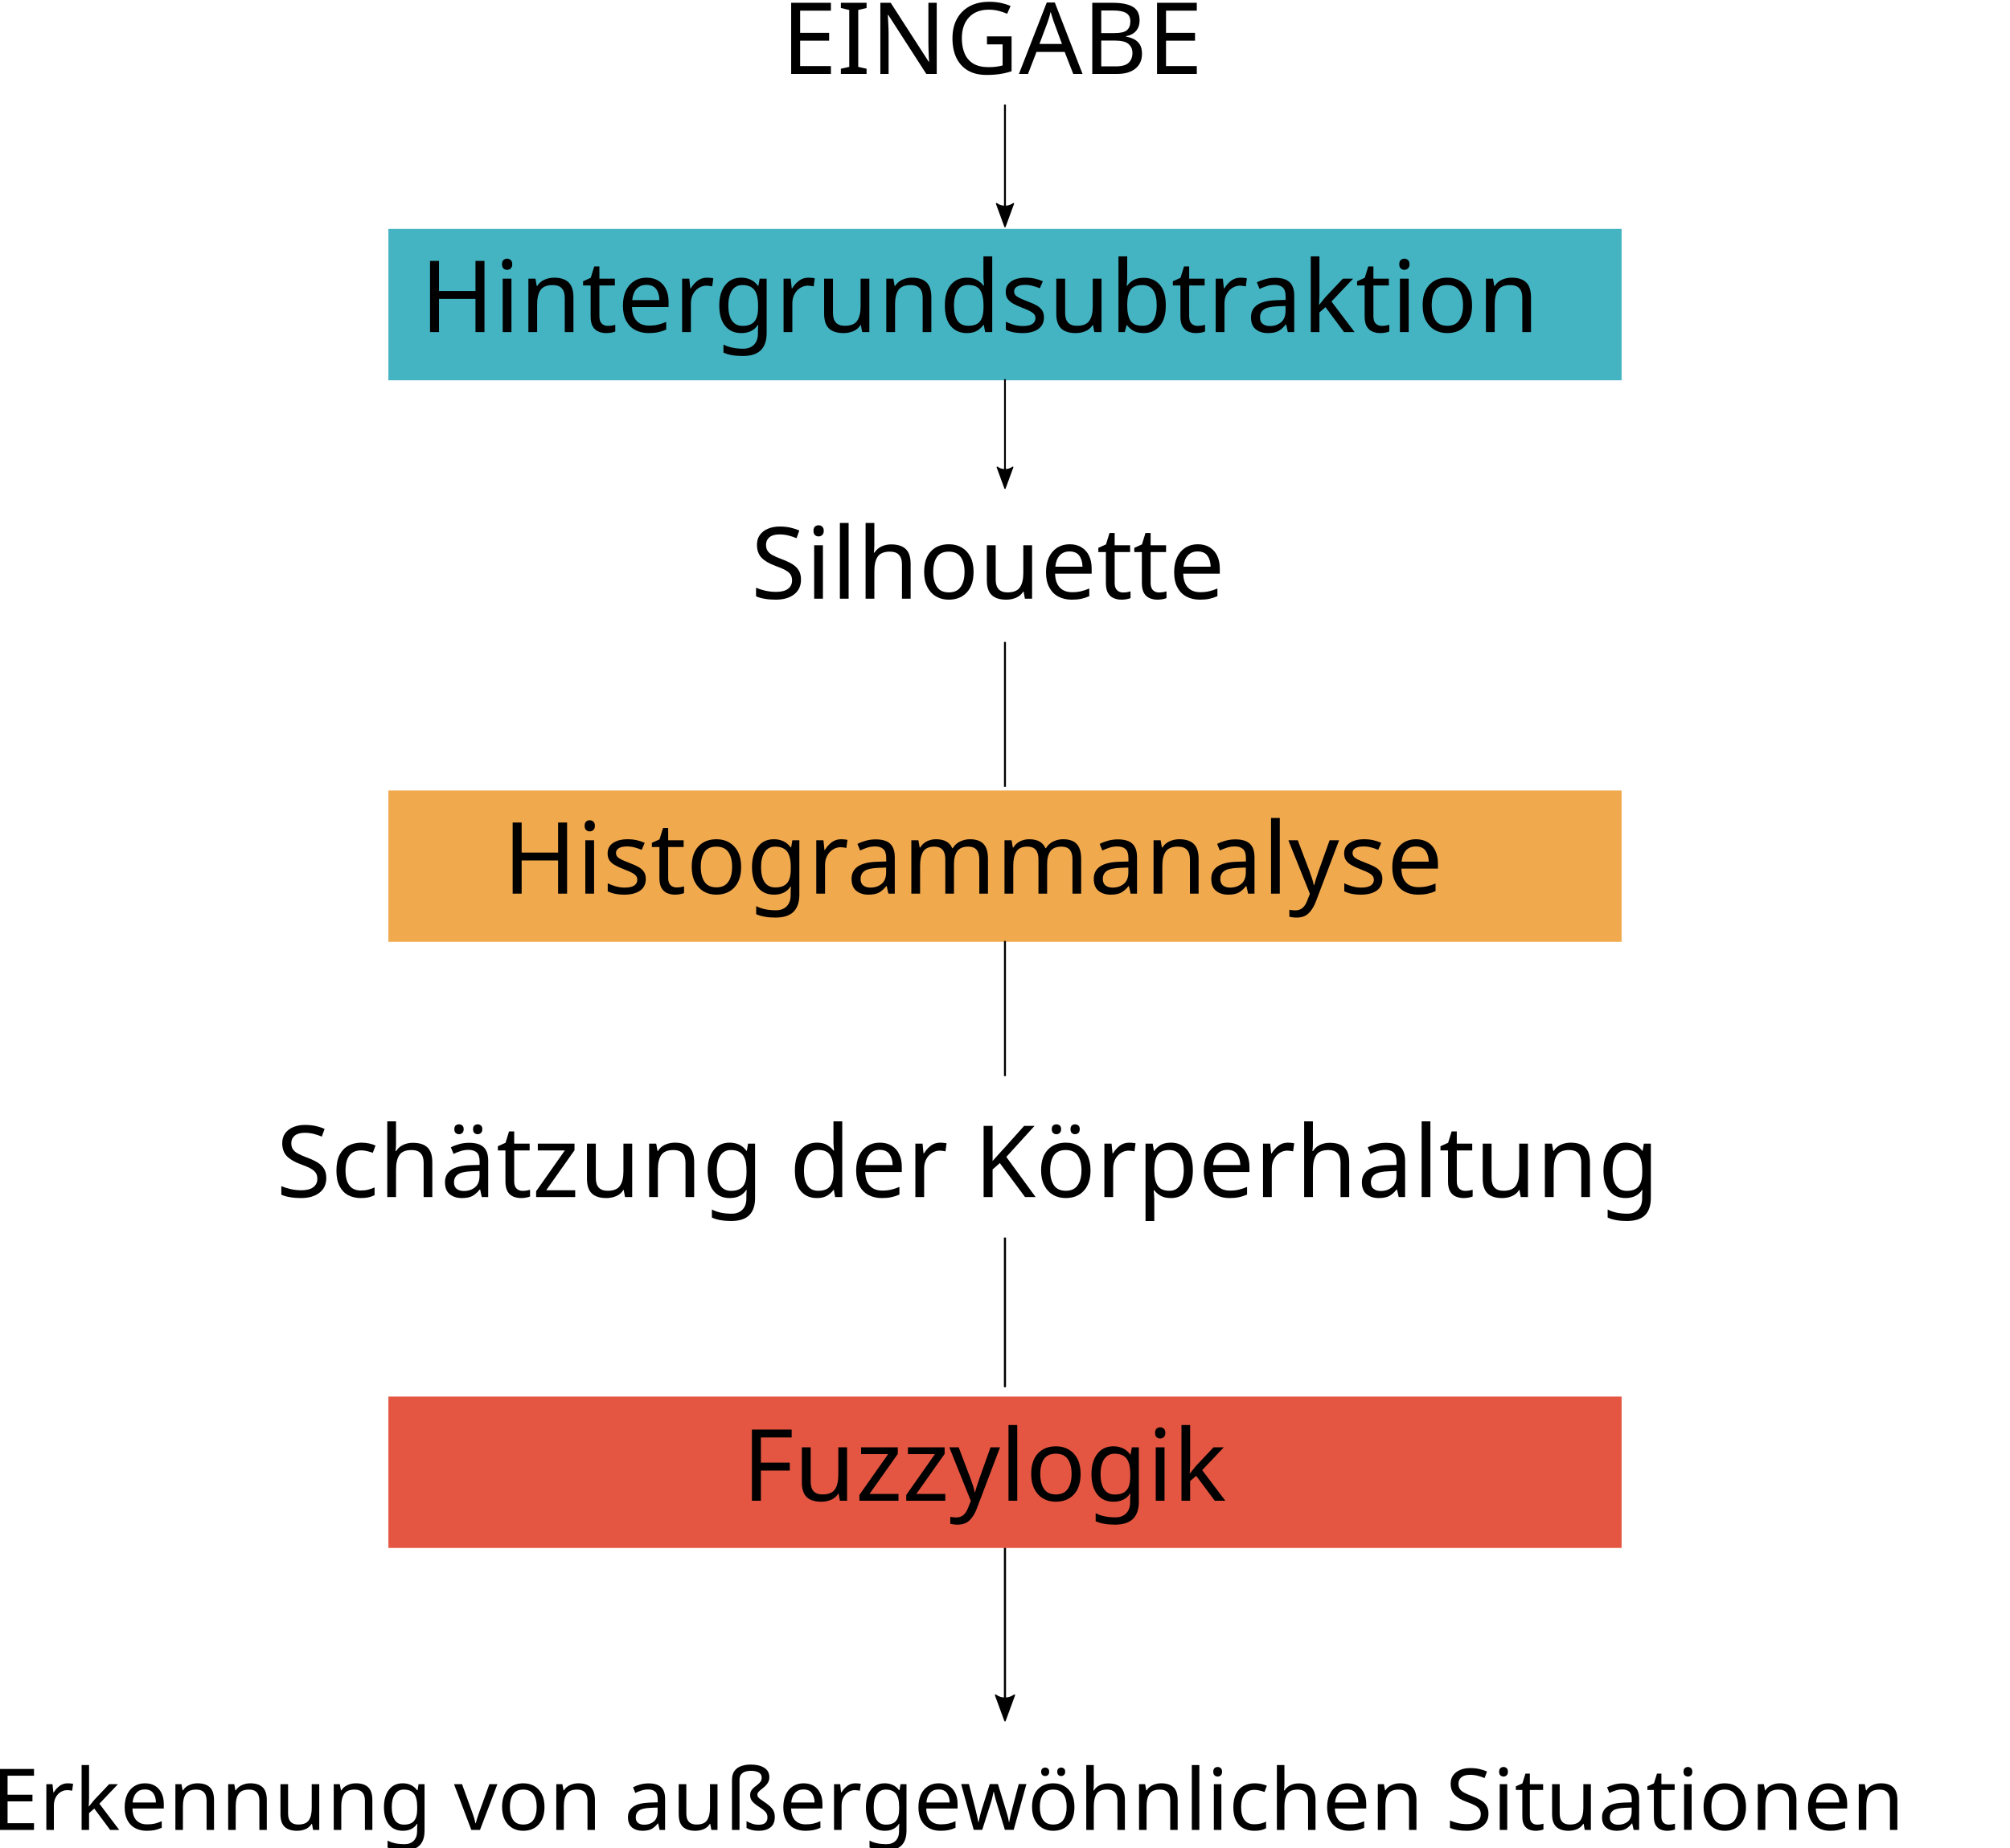
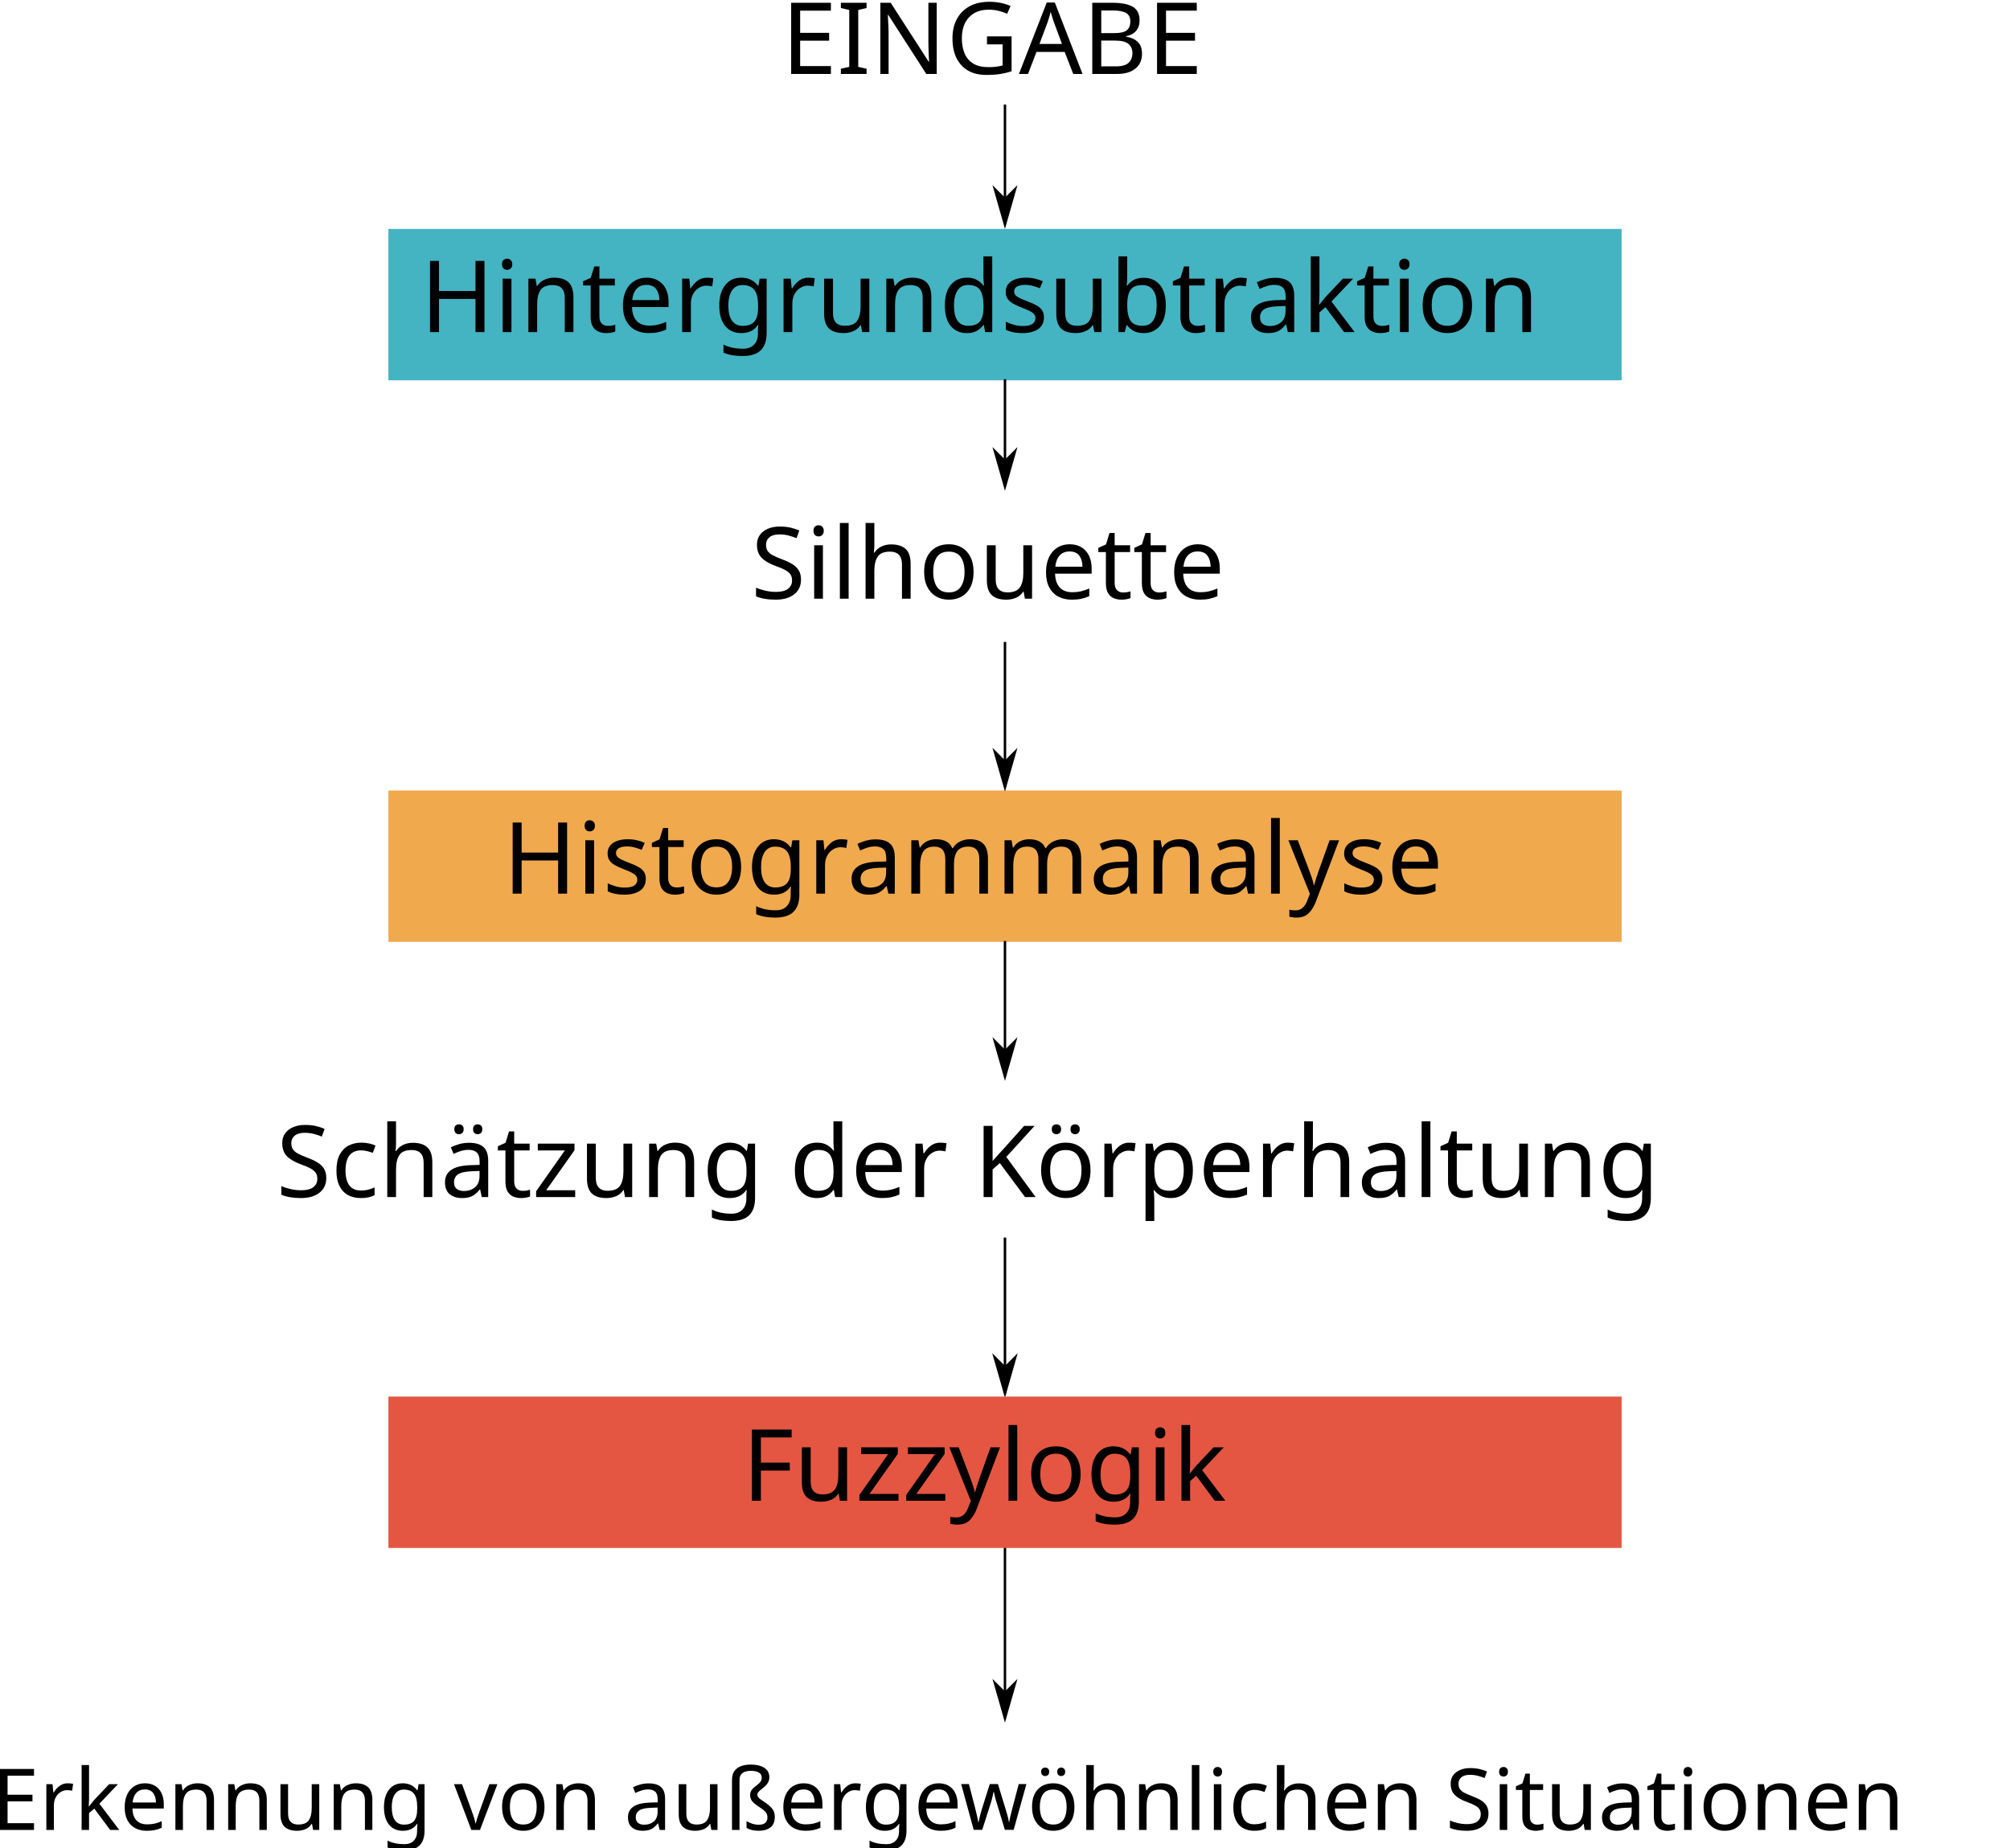
<svg xmlns="http://www.w3.org/2000/svg" xmlns:ns1="http://www.openswatchbook.org/uri/2009/osb" width="194.444mm" height="178.78mm" viewBox="0 0 688.974 633.474" id="svg2" version="1.1">
  <defs id="defs4">
+     <marker style="overflow:visible;" id="marker6385" refX="0.0" refY="0.0" orient="auto">
+       <path transform="scale(0.8) rotate(180) translate(12.5,0)" style="fill-rule:evenodd;stroke:#000000;stroke-width:1pt;stroke-opacity:1;fill:#000000;fill-opacity:1" d="M 0.0,0.0 L 5.0,-5.0 L -12.5,0.0 L 5.0,5.0 L 0.0,0.0 z " id="path6383" />
+     </marker>
+     <marker style="overflow:visible;" id="marker6043" refX="0.0" refY="0.0" orient="auto">
+       <path transform="scale(0.8) rotate(180) translate(12.5,0)" style="fill-rule:evenodd;stroke:#000000;stroke-width:1pt;stroke-opacity:1;fill:#000000;fill-opacity:1" d="M 0.0,0.0 L 5.0,-5.0 L -12.5,0.0 L 5.0,5.0 L 0.0,0.0 z " id="path6041" />
+     </marker>
+     <marker style="overflow:visible;" id="marker5861" refX="0.0" refY="0.0" orient="auto">
+       <path transform="scale(0.8) rotate(180) translate(12.5,0)" style="fill-rule:evenodd;stroke:#000000;stroke-width:1pt;stroke-opacity:1;fill:#000000;fill-opacity:1" d="M 0.0,0.0 L 5.0,-5.0 L -12.5,0.0 L 5.0,5.0 L 0.0,0.0 z " id="path5859" />
+     </marker>
+     <marker style="overflow:visible;" id="marker4671" refX="0.0" refY="0.0" orient="auto">
+       <path transform="scale(0.8) rotate(180) translate(12.5,0)" style="fill-rule:evenodd;stroke:#000000;stroke-width:1pt;stroke-opacity:1;fill:#000000;fill-opacity:1" d="M 0.0,0.0 L 5.0,-5.0 L -12.5,0.0 L 5.0,5.0 L 0.0,0.0 z " id="path4669" />
+     </marker>
+     <marker style="overflow:visible;" id="marker1437" refX="0.0" refY="0.0" orient="auto">
+       <path transform="scale(0.8) rotate(180) translate(12.5,0)" style="fill-rule:evenodd;stroke:#000000;stroke-width:1pt;stroke-opacity:1;fill:#000000;fill-opacity:1" d="M 0.0,0.0 L 5.0,-5.0 L -12.5,0.0 L 5.0,5.0 L 0.0,0.0 z " id="path1435" />
+     </marker>
+     <marker orient="auto" refY="0.0" refX="0.0" id="Arrow1Lend" style="overflow:visible;">
+       <path id="path990" d="M 0.0,0.0 L 5.0,-5.0 L -12.5,0.0 L 5.0,5.0 L 0.0,0.0 z " style="fill-rule:evenodd;stroke:#000000;stroke-width:1pt;stroke-opacity:1;fill:#000000;fill-opacity:1" transform="scale(0.8) rotate(180) translate(12.5,0)" />
+     </marker>
    <linearGradient id="linearGradient6288" ns1:paint="solid">
      <stop style="stop-color:#00e100;stop-opacity:1;" offset="0" id="stop6290" />
    </linearGradient>
    <marker style="overflow:visible" id="marker4785" refX="0" refY="0" orient="auto">
      <path transform="matrix(-1.1,0,0,-1.1,-1.1,0)" d="M 8.719,4.034 -2.207,0.016 8.719,-4.002 c -1.745,2.372 -1.735,5.617 -6e-7,8.035 z" style="fill:#000000;fill-opacity:1;fill-rule:evenodd;stroke:#000000;stroke-width:0.625;stroke-linejoin:round;stroke-opacity:1" id="path4787" />
-     </marker>
-     <marker style="overflow:visible" id="marker4573" refX="0" refY="0" orient="auto">
-       <path transform="matrix(-1.1,0,0,-1.1,-1.1,0)" d="M 8.719,4.034 -2.207,0.016 8.719,-4.002 c -1.745,2.372 -1.735,5.617 -6e-7,8.035 z" style="fill:#000000;fill-opacity:1;fill-rule:evenodd;stroke:#000000;stroke-width:0.625;stroke-linejoin:round;stroke-opacity:1" id="path4575" />
-     </marker>
-     <marker orient="auto" refY="0" refX="0" id="Arrow2Lend" style="overflow:visible">
-       <path id="path4282" style="fill:#000000;fill-opacity:1;fill-rule:evenodd;stroke:#000000;stroke-width:0.625;stroke-linejoin:round;stroke-opacity:1" d="M 8.719,4.034 -2.207,0.016 8.719,-4.002 c -1.745,2.372 -1.735,5.617 -6e-7,8.035 z" transform="matrix(-1.1,0,0,-1.1,-1.1,0)" />
    </marker>
    <marker orient="auto" refY="0" refX="0" id="Arrow1Mstart" style="overflow:visible">
      <path id="path4267" d="M 0,0 5,-5 -12.5,0 5,5 0,0 Z" style="fill:#000000;fill-opacity:1;fill-rule:evenodd;stroke:#000000;stroke-width:1pt;stroke-opacity:1" transform="matrix(0.4,0,0,0.4,4,0)" />
    </marker>
  </defs>
  <g id="layer2" style="display:none" transform="translate(-42.9057,-10.26526)" />
  <g id="layer1" transform="translate(-42.9057,-10.26526)" style="display:inline">
    <rect style="display:inline;fill:#44b3c2;fill-opacity:1;stroke:none;stroke-width:0.66;stroke-miterlimit:4;stroke-dasharray:1.98, 0.66;stroke-dashoffset:0;stroke-opacity:1" id="rect4162" width="422.711" height="51.896" x="176.038" y="88.75" />
    <rect style="display:inline;fill:#f1a94e;fill-opacity:1;stroke:none;stroke-width:0.66;stroke-miterlimit:4;stroke-dasharray:1.98, 0.66;stroke-dashoffset:0;stroke-opacity:1" id="rect4162-6" width="422.711" height="51.896" x="176.038" y="281.283" />
-     <path style="display:inline;fill:none;fill-rule:evenodd;stroke:#000000;stroke-width:0.656px;stroke-linecap:butt;stroke-linejoin:miter;stroke-opacity:1;marker-end:url(#Arrow2Lend)" d="m 387.381,46.117 0,40.977" id="path4253" />
-     <path style="display:inline;fill:none;fill-rule:evenodd;stroke:#000000;stroke-width:0.604px;stroke-linecap:butt;stroke-linejoin:miter;stroke-opacity:1;marker-end:url(#marker4573)" d="m 387.382,140.275 0,36.623" id="path4563" />
-     <path style="display:inline;fill:none;fill-rule:evenodd;stroke:#000000;stroke-width:0.665px;stroke-linecap:butt;stroke-linejoin:miter;stroke-opacity:1;marker-end:url(#marker4617)" d="m 387.381,230.344 0,49.666" id="path4607" />
-     <path style="display:inline;fill:none;fill-rule:evenodd;stroke:#000000;stroke-width:0.674px;stroke-linecap:butt;stroke-linejoin:miter;stroke-opacity:1;marker-end:url(#marker4667)" d="m 387.381,332.871 0,46.337" id="path4657" />
-     <path style="display:inline;fill:none;fill-rule:evenodd;stroke:#000000;stroke-width:0.723px;stroke-linecap:butt;stroke-linejoin:miter;stroke-opacity:1;marker-end:url(#marker4723)" d="m 387.38,434.567 0,51.29" id="path4713" />
-     <path style="display:inline;fill:none;fill-rule:evenodd;stroke:#000000;stroke-width:0.726px;stroke-linecap:butt;stroke-linejoin:miter;stroke-opacity:1;marker-end:url(#marker4785)" d="m 387.38,540.587 0,58.636" id="path4775" />
+     <path style="display:inline;fill:none;fill-rule:evenodd;stroke:#000000;stroke-width:0.844;stroke-linecap:butt;stroke-linejoin:miter;stroke-opacity:1;marker-end:url(#marker6043);stroke-miterlimit:4;stroke-dasharray:none" d="M 387.381,46.117 V 87.094" id="path4253" />
+     <path style="display:inline;fill:none;fill-rule:evenodd;stroke:#000000;stroke-width:0.844;stroke-linecap:butt;stroke-linejoin:miter;stroke-opacity:1;marker-end:url(#marker6385);stroke-miterlimit:4;stroke-dasharray:none" d="m 387.382,140.275 v 36.623" id="path4563" />
+     <path style="display:inline;fill:none;fill-rule:evenodd;stroke:#000000;stroke-width:0.844;stroke-linecap:butt;stroke-linejoin:miter;stroke-opacity:1;marker-end:url(#marker4671);stroke-miterlimit:4;stroke-dasharray:none" d="m 387.381,230.344 v 49.666" id="path4607" />
+     <path style="display:inline;fill:none;fill-rule:evenodd;stroke:#000000;stroke-width:0.844;stroke-linecap:butt;stroke-linejoin:miter;stroke-opacity:1;marker-end:url(#marker1437);stroke-miterlimit:4;stroke-dasharray:none" d="m 387.381,332.871 v 46.337" id="path4657" />
+     <path style="display:inline;fill:none;fill-rule:evenodd;stroke:#000000;stroke-width:0.86;stroke-linecap:butt;stroke-linejoin:miter;stroke-miterlimit:4;stroke-dasharray:none;stroke-opacity:1;marker-end:url(#Arrow1Lend)" d="m 387.38,434.567 v 53.237" id="path4713" />
+     <path style="display:inline;fill:none;fill-rule:evenodd;stroke:#000000;stroke-width:0.844;stroke-linecap:butt;stroke-linejoin:miter;stroke-opacity:1;marker-end:url(#marker5861);stroke-miterlimit:4;stroke-dasharray:none" d="m 387.38,540.587 v 58.636" id="path4775" />
    <rect style="display:inline;fill:#e45641;fill-opacity:1;stroke:none;stroke-width:0.66;stroke-miterlimit:4;stroke-dasharray:1.98, 0.66;stroke-dashoffset:0;stroke-opacity:1" id="rect4162-6-2" width="422.711" height="51.896" x="176.038" y="489.078" />
-     <text xml:space="preserve" style="font-style:normal;font-weight:normal;font-size:39.033px;line-height:125%;font-family:sans-serif;letter-spacing:0px;word-spacing:0px;display:inline;fill:#000000;fill-opacity:1;stroke:none;stroke-width:1px;stroke-linecap:butt;stroke-linejoin:miter;stroke-opacity:1" x="310.78" y="35.614" id="text4164">
-       <tspan id="tspan4166" x="310.78" y="35.614" style="font-size:34.154px">EINGABE</tspan>
+     <text xml:space="preserve" style="font-style:normal;font-weight:normal;line-height:0%;font-family:sans-serif;letter-spacing:0px;word-spacing:0px;display:inline;fill:#000000;fill-opacity:1;stroke:none;stroke-width:1px;stroke-linecap:butt;stroke-linejoin:miter;stroke-opacity:1" x="310.78" y="35.614" id="text4164">
+       <tspan id="tspan4166" x="310.78" y="35.614" style="font-size:34.154px;line-height:1.25">EINGABE</tspan>
    </text>
-     <text xml:space="preserve" style="font-style:normal;font-weight:normal;font-size:39.033px;line-height:125%;font-family:sans-serif;letter-spacing:0px;word-spacing:0px;display:inline;fill:#000000;fill-opacity:1;stroke:none;stroke-width:1px;stroke-linecap:butt;stroke-linejoin:miter;stroke-opacity:1" x="186.997" y="124.12" id="text4168">
-       <tspan id="tspan4170" x="186.997" y="124.12" style="font-size:34.154px">Hintergrundsubtraktion</tspan>
+     <text xml:space="preserve" style="font-style:normal;font-weight:normal;line-height:0%;font-family:sans-serif;letter-spacing:0px;word-spacing:0px;display:inline;fill:#000000;fill-opacity:1;stroke:none;stroke-width:1px;stroke-linecap:butt;stroke-linejoin:miter;stroke-opacity:1" x="186.997" y="124.12" id="text4168">
+       <tspan id="tspan4170" x="186.997" y="124.12" style="font-size:34.154px;line-height:1.25">Hintergrundsubtraktion</tspan>
    </text>
-     <text xml:space="preserve" style="font-style:normal;font-weight:normal;font-size:39.033px;line-height:125%;font-family:sans-serif;letter-spacing:0px;word-spacing:0px;display:inline;fill:#000000;fill-opacity:1;stroke:none;stroke-width:1px;stroke-linecap:butt;stroke-linejoin:miter;stroke-opacity:1" x="300.324" y="215.517" id="text4172">
-       <tspan id="tspan4174" x="300.324" y="215.517" style="font-size:34.154px">Silhouette</tspan>
+     <text xml:space="preserve" style="font-style:normal;font-weight:normal;line-height:0%;font-family:sans-serif;letter-spacing:0px;word-spacing:0px;display:inline;fill:#000000;fill-opacity:1;stroke:none;stroke-width:1px;stroke-linecap:butt;stroke-linejoin:miter;stroke-opacity:1" x="300.324" y="215.517" id="text4172">
+       <tspan id="tspan4174" x="300.324" y="215.517" style="font-size:34.154px;line-height:1.25">Silhouette</tspan>
    </text>
-     <text xml:space="preserve" style="font-style:normal;font-weight:normal;font-size:39.033px;line-height:125%;font-family:sans-serif;letter-spacing:0px;word-spacing:0px;display:inline;fill:#000000;fill-opacity:1;stroke:none;stroke-width:1px;stroke-linecap:butt;stroke-linejoin:miter;stroke-opacity:1" x="215.322" y="316.653" id="text4178">
-       <tspan id="tspan4180" x="215.322" y="316.653" style="font-size:34.154px">Histogrammanalyse</tspan>
+     <text xml:space="preserve" style="font-style:normal;font-weight:normal;line-height:0%;font-family:sans-serif;letter-spacing:0px;word-spacing:0px;display:inline;fill:#000000;fill-opacity:1;stroke:none;stroke-width:1px;stroke-linecap:butt;stroke-linejoin:miter;stroke-opacity:1" x="215.322" y="316.653" id="text4178">
+       <tspan id="tspan4180" x="215.322" y="316.653" style="font-size:34.154px;line-height:1.25">Histogrammanalyse</tspan>
    </text>
-     <text xml:space="preserve" style="font-style:normal;font-weight:normal;font-size:39.033px;line-height:125%;font-family:sans-serif;letter-spacing:0px;word-spacing:0px;display:inline;fill:#000000;fill-opacity:1;stroke:none;stroke-width:1px;stroke-linecap:butt;stroke-linejoin:miter;stroke-opacity:1" x="137.6" y="420.674" id="text4182">
-       <tspan id="tspan4184" x="137.6" y="420.674" style="font-size:34.154px">Schätzung der Körperhaltung</tspan>
+     <text xml:space="preserve" style="font-style:normal;font-weight:normal;line-height:0%;font-family:sans-serif;letter-spacing:0px;word-spacing:0px;display:inline;fill:#000000;fill-opacity:1;stroke:none;stroke-width:1px;stroke-linecap:butt;stroke-linejoin:miter;stroke-opacity:1" x="137.6" y="420.674" id="text4182">
+       <tspan id="tspan4184" x="137.6" y="420.674" style="font-size:34.154px;line-height:1.25">Schätzung der Körperhaltung</tspan>
    </text>
-     <text xml:space="preserve" style="font-style:normal;font-weight:normal;font-size:39.033px;line-height:125%;font-family:sans-serif;letter-spacing:0px;word-spacing:0px;display:inline;fill:#000000;fill-opacity:1;stroke:none;stroke-width:1px;stroke-linecap:butt;stroke-linejoin:miter;stroke-opacity:1" x="40.033" y="637.65" id="text4192">
-       <tspan id="tspan4194" x="40.033" y="637.65" style="font-size:29.275px">Erkennung von außergewöhnlichen Situationen</tspan>
+     <text xml:space="preserve" style="font-style:normal;font-weight:normal;line-height:0%;font-family:sans-serif;letter-spacing:0px;word-spacing:0px;display:inline;fill:#000000;fill-opacity:1;stroke:none;stroke-width:1px;stroke-linecap:butt;stroke-linejoin:miter;stroke-opacity:1" x="40.033" y="637.65" id="text4192">
+       <tspan id="tspan4194" x="40.033" y="637.65" style="font-size:29.275px;line-height:1.25">Erkennung von außergewöhnlichen Situationen</tspan>
    </text>
-     <text xml:space="preserve" style="font-style:normal;font-weight:normal;font-size:39.033px;line-height:125%;font-family:sans-serif;letter-spacing:0px;word-spacing:0px;display:inline;fill:#000000;fill-opacity:1;stroke:none;stroke-width:1px;stroke-linecap:butt;stroke-linejoin:miter;stroke-opacity:1" x="297.33" y="524.784" id="text4188">
-       <tspan id="tspan4190" x="297.33" y="524.784" style="font-size:34.154px">Fuzzylogik</tspan>
+     <text xml:space="preserve" style="font-style:normal;font-weight:normal;line-height:0%;font-family:sans-serif;letter-spacing:0px;word-spacing:0px;display:inline;fill:#000000;fill-opacity:1;stroke:none;stroke-width:1px;stroke-linecap:butt;stroke-linejoin:miter;stroke-opacity:1" x="297.33" y="524.784" id="text4188">
+       <tspan id="tspan4190" x="297.33" y="524.784" style="font-size:34.154px;line-height:1.25">Fuzzylogik</tspan>
    </text>
  </g>
</svg>
